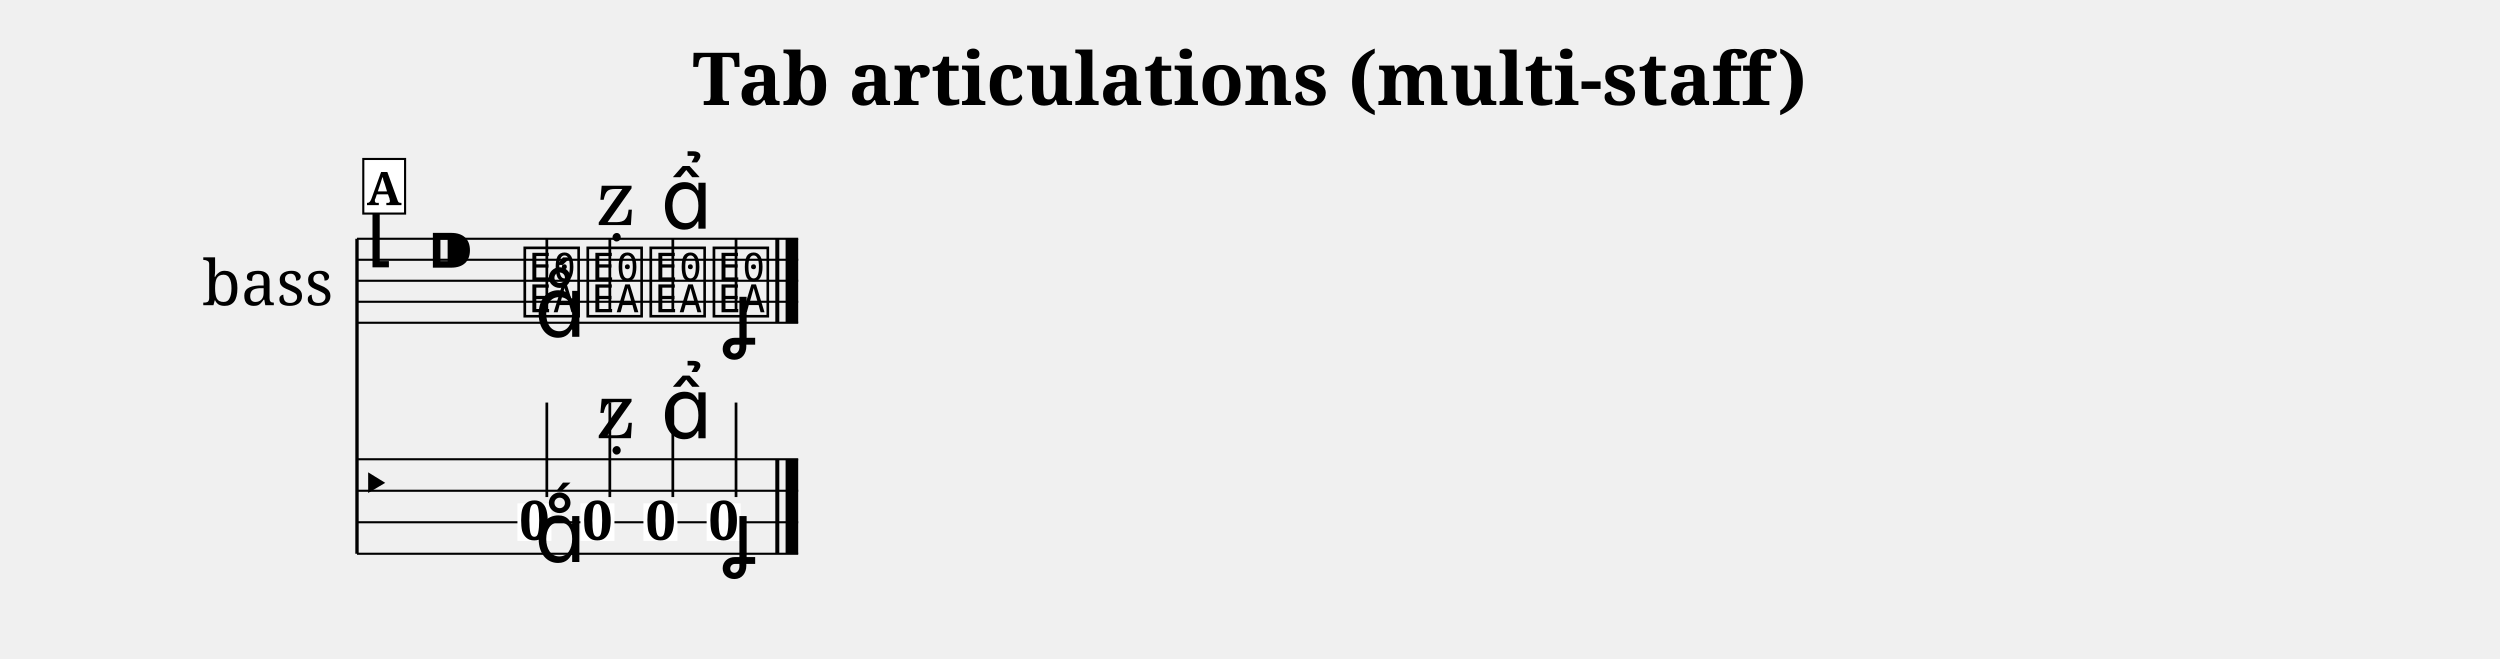
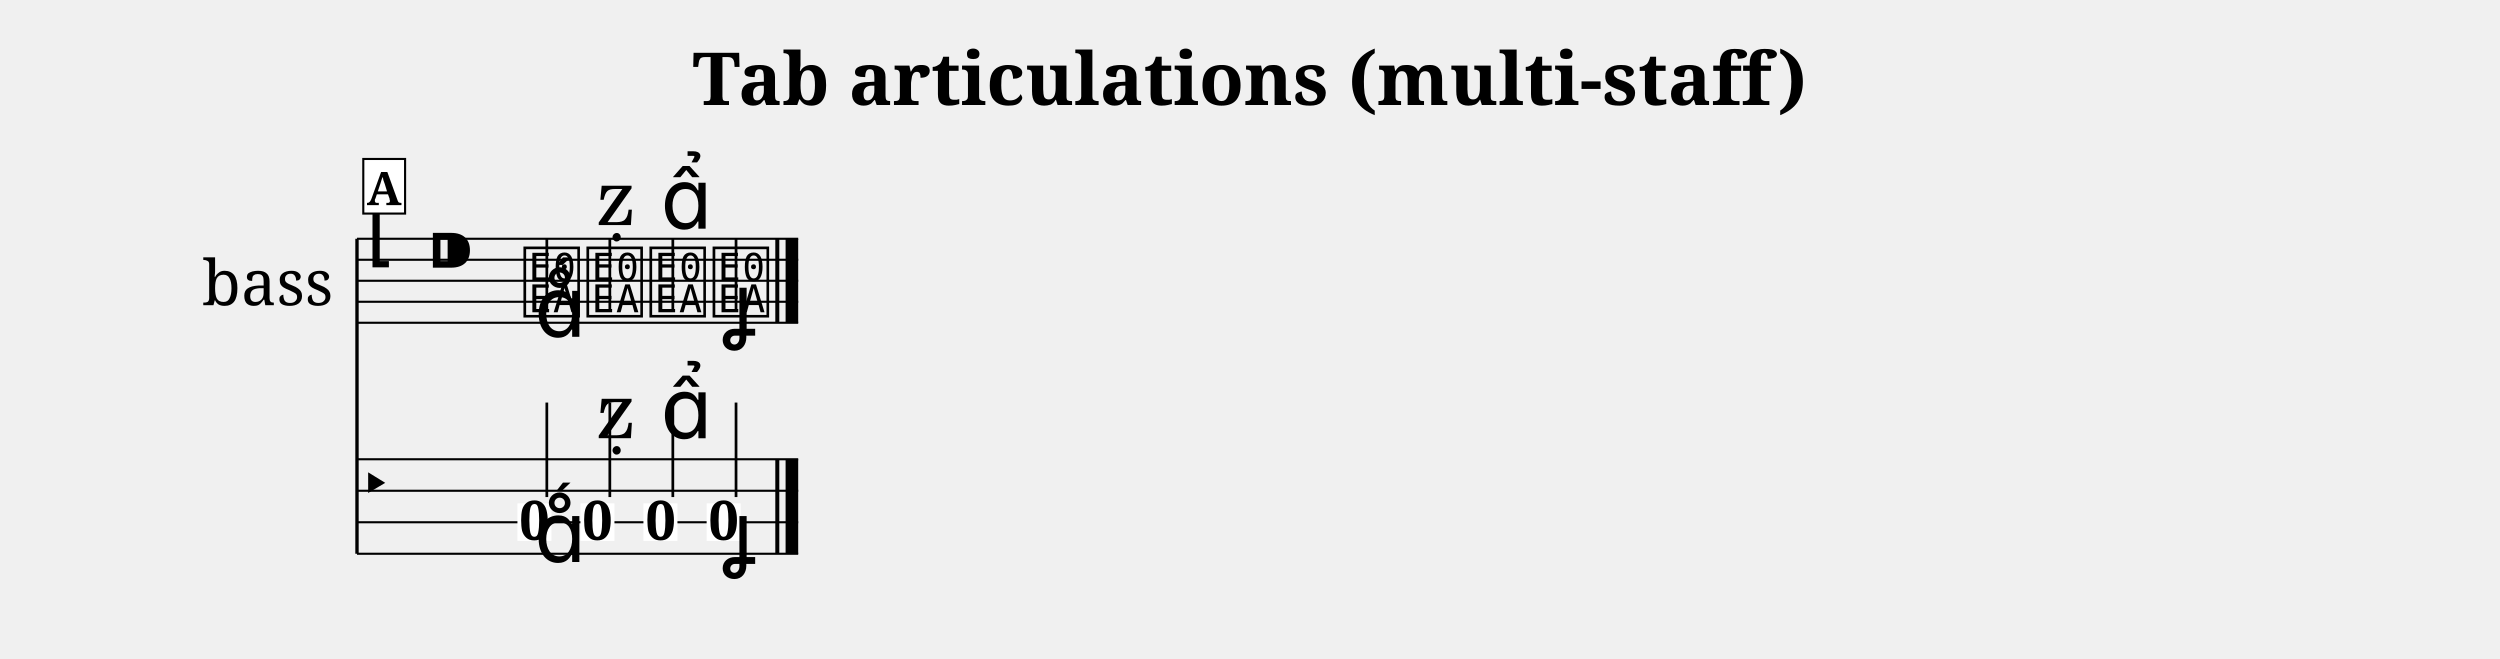
<svg xmlns="http://www.w3.org/2000/svg" width="1190.5" height="313.7" viewBox="0 0 119.05 31.37" font-family="serif">
  <style>
  @font-face { font-family: 'Emmentaler'; src: local('Emmentaler'); }
  .music { font-family: 'Emmentaler', serif; }
</style>
  <text x="59.52" y="5.00" font-size="3.49" font-weight="bold" text-anchor="middle" data-pos="242">Tab articulations (multi-staff)</text>
  <g transform="translate(8.50,0.00) scale(1,1)">
    <text x="4.25" y="13.37" font-size="3.00" text-anchor="middle" dominant-baseline="central">bass</text>
    <line x1="8.50" y1="11.37" x2="8.50" y2="26.37" stroke="#000000" stroke-width="0.160" />
    <line x1="8.50" y1="11.37" x2="29.51" y2="11.37" stroke="#000000" stroke-width="0.100" />
    <line x1="8.50" y1="12.37" x2="29.51" y2="12.37" stroke="#000000" stroke-width="0.100" />
    <line x1="8.50" y1="13.37" x2="29.51" y2="13.37" stroke="#000000" stroke-width="0.100" />
    <line x1="8.50" y1="14.37" x2="29.51" y2="14.37" stroke="#000000" stroke-width="0.100" />
    <line x1="8.50" y1="15.37" x2="29.51" y2="15.37" stroke="#000000" stroke-width="0.100" />
    <text class="music" x="8.80" y="12.37" font-size="4.00"></text>
    <text class="music" x="11.80" y="13.37" font-size="4.00" data-pos="276"></text>
    <text class="music" x="16.30" y="14.87" font-size="4.00" data-pos="339"></text>
    <line x1="17.54" y1="14.72" x2="17.54" y2="11.37" stroke="#000000" stroke-width="0.130" />
    <text class="music" x="19.30" y="14.87" font-size="4.00" data-pos="349"></text>
    <line x1="20.54" y1="14.72" x2="20.54" y2="11.37" stroke="#000000" stroke-width="0.130" />
    <text class="music" x="22.30" y="14.87" font-size="4.00" data-pos="361"></text>
    <line x1="23.54" y1="14.72" x2="23.54" y2="11.37" stroke="#000000" stroke-width="0.130" />
    <text class="music" x="25.31" y="14.87" font-size="4.00" data-pos="371"></text>
    <line x1="26.55" y1="14.72" x2="26.55" y2="11.37" stroke="#000000" stroke-width="0.130" />
    <rect x="28.42" y="11.37" width="0.19" height="4.00" />
    <rect x="28.91" y="11.37" width="0.60" height="4.00" />
    <line x1="8.50" y1="21.87" x2="29.51" y2="21.87" stroke="#000000" stroke-width="0.100" />
    <line x1="8.50" y1="23.37" x2="29.51" y2="23.37" stroke="#000000" stroke-width="0.100" />
    <line x1="8.50" y1="24.87" x2="29.51" y2="24.87" stroke="#000000" stroke-width="0.100" />
    <line x1="8.50" y1="26.37" x2="29.51" y2="26.37" stroke="#000000" stroke-width="0.100" />
    <text class="music" x="8.50" y="24.12" font-size="3.11"></text>
    <rect x="28.42" y="21.87" width="0.19" height="4.50" />
    <rect x="28.91" y="21.87" width="0.60" height="4.50" />
    <rect x="16.14" y="23.97" width="1.62" height="1.79" fill="#FFFFFF" data-pos="339" />
    <text x="16.95" y="25.70" font-size="2.60" font-weight="bold" text-anchor="middle" data-pos="339">0</text>
    <line x1="17.54" y1="23.67" x2="17.54" y2="19.17" stroke="#000000" stroke-width="0.130" />
    <rect x="19.14" y="23.97" width="1.62" height="1.79" fill="#FFFFFF" data-pos="349" />
    <text x="19.95" y="25.70" font-size="2.60" font-weight="bold" text-anchor="middle" data-pos="349">0</text>
    <line x1="20.54" y1="23.67" x2="20.54" y2="19.17" stroke="#000000" stroke-width="0.130" />
    <rect x="22.14" y="23.97" width="1.62" height="1.79" fill="#FFFFFF" data-pos="361" />
    <text x="22.96" y="25.70" font-size="2.60" font-weight="bold" text-anchor="middle" data-pos="361">0</text>
    <line x1="23.54" y1="23.67" x2="23.54" y2="19.17" stroke="#000000" stroke-width="0.130" />
    <rect x="25.15" y="23.97" width="1.62" height="1.79" fill="#FFFFFF" data-pos="371" />
    <text x="25.96" y="25.70" font-size="2.60" font-weight="bold" text-anchor="middle" data-pos="371">0</text>
    <line x1="26.55" y1="23.67" x2="26.55" y2="19.17" stroke="#000000" stroke-width="0.130" />
    <text class="music" x="16.95" y="16.04" font-size="4.00" data-pos="341"></text>
    <text class="music" x="19.95" y="10.72" font-size="4.00" data-pos="350"></text>
    <text class="music" x="22.96" y="10.89" font-size="4.00" data-pos="362"></text>
-     <text class="music" x="25.96" y="16.32" font-size="4.00" data-pos="372"></text>
+     <text class="music" x="25.96" y="15.89" font-size="4.00" data-pos="372"></text>
    <text class="music" x="16.95" y="26.76" font-size="4.00" data-pos="341"></text>
    <text class="music" x="19.95" y="20.87" font-size="4.00" data-pos="350"></text>
    <text class="music" x="22.96" y="20.87" font-size="4.00" data-pos="362"></text>
    <text class="music" x="25.96" y="26.76" font-size="4.00" data-pos="372"></text>
    <rect x="8.80" y="7.57" width="1.99" height="2.60" fill="#FFFFFF" stroke="#000000" stroke-width="0.100" data-pos="327" />
    <text x="9.79" y="9.77" font-size="2.20" font-weight="bold" text-anchor="middle" data-pos="327">A</text>
  </g>
</svg>
